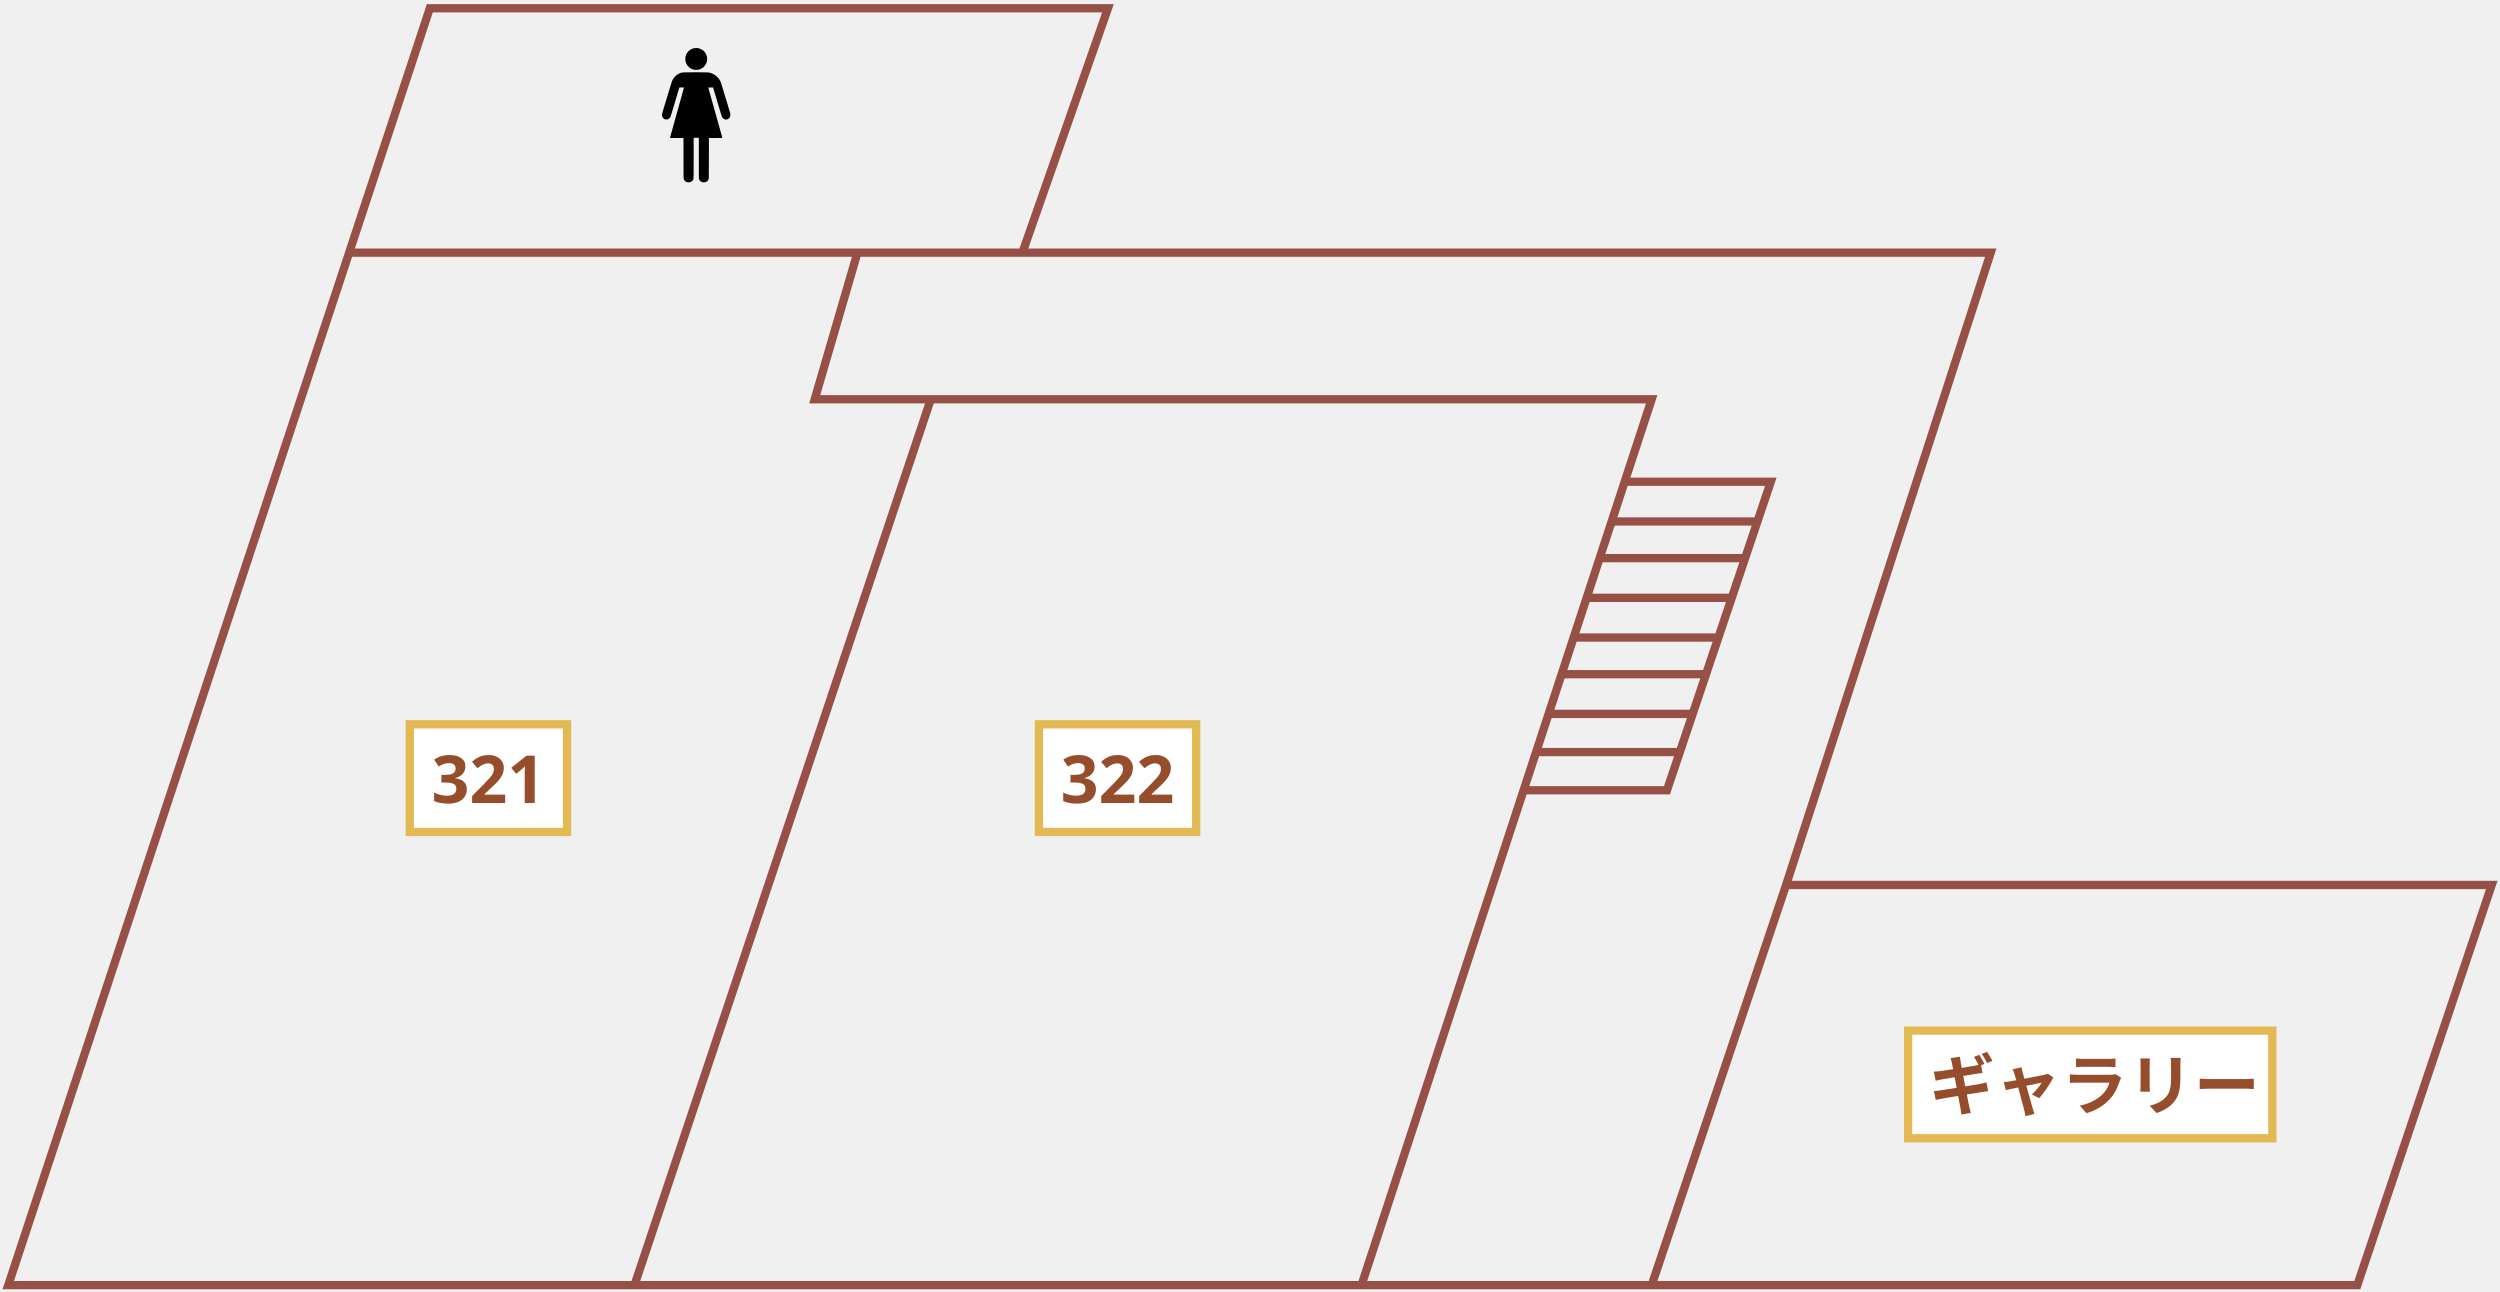
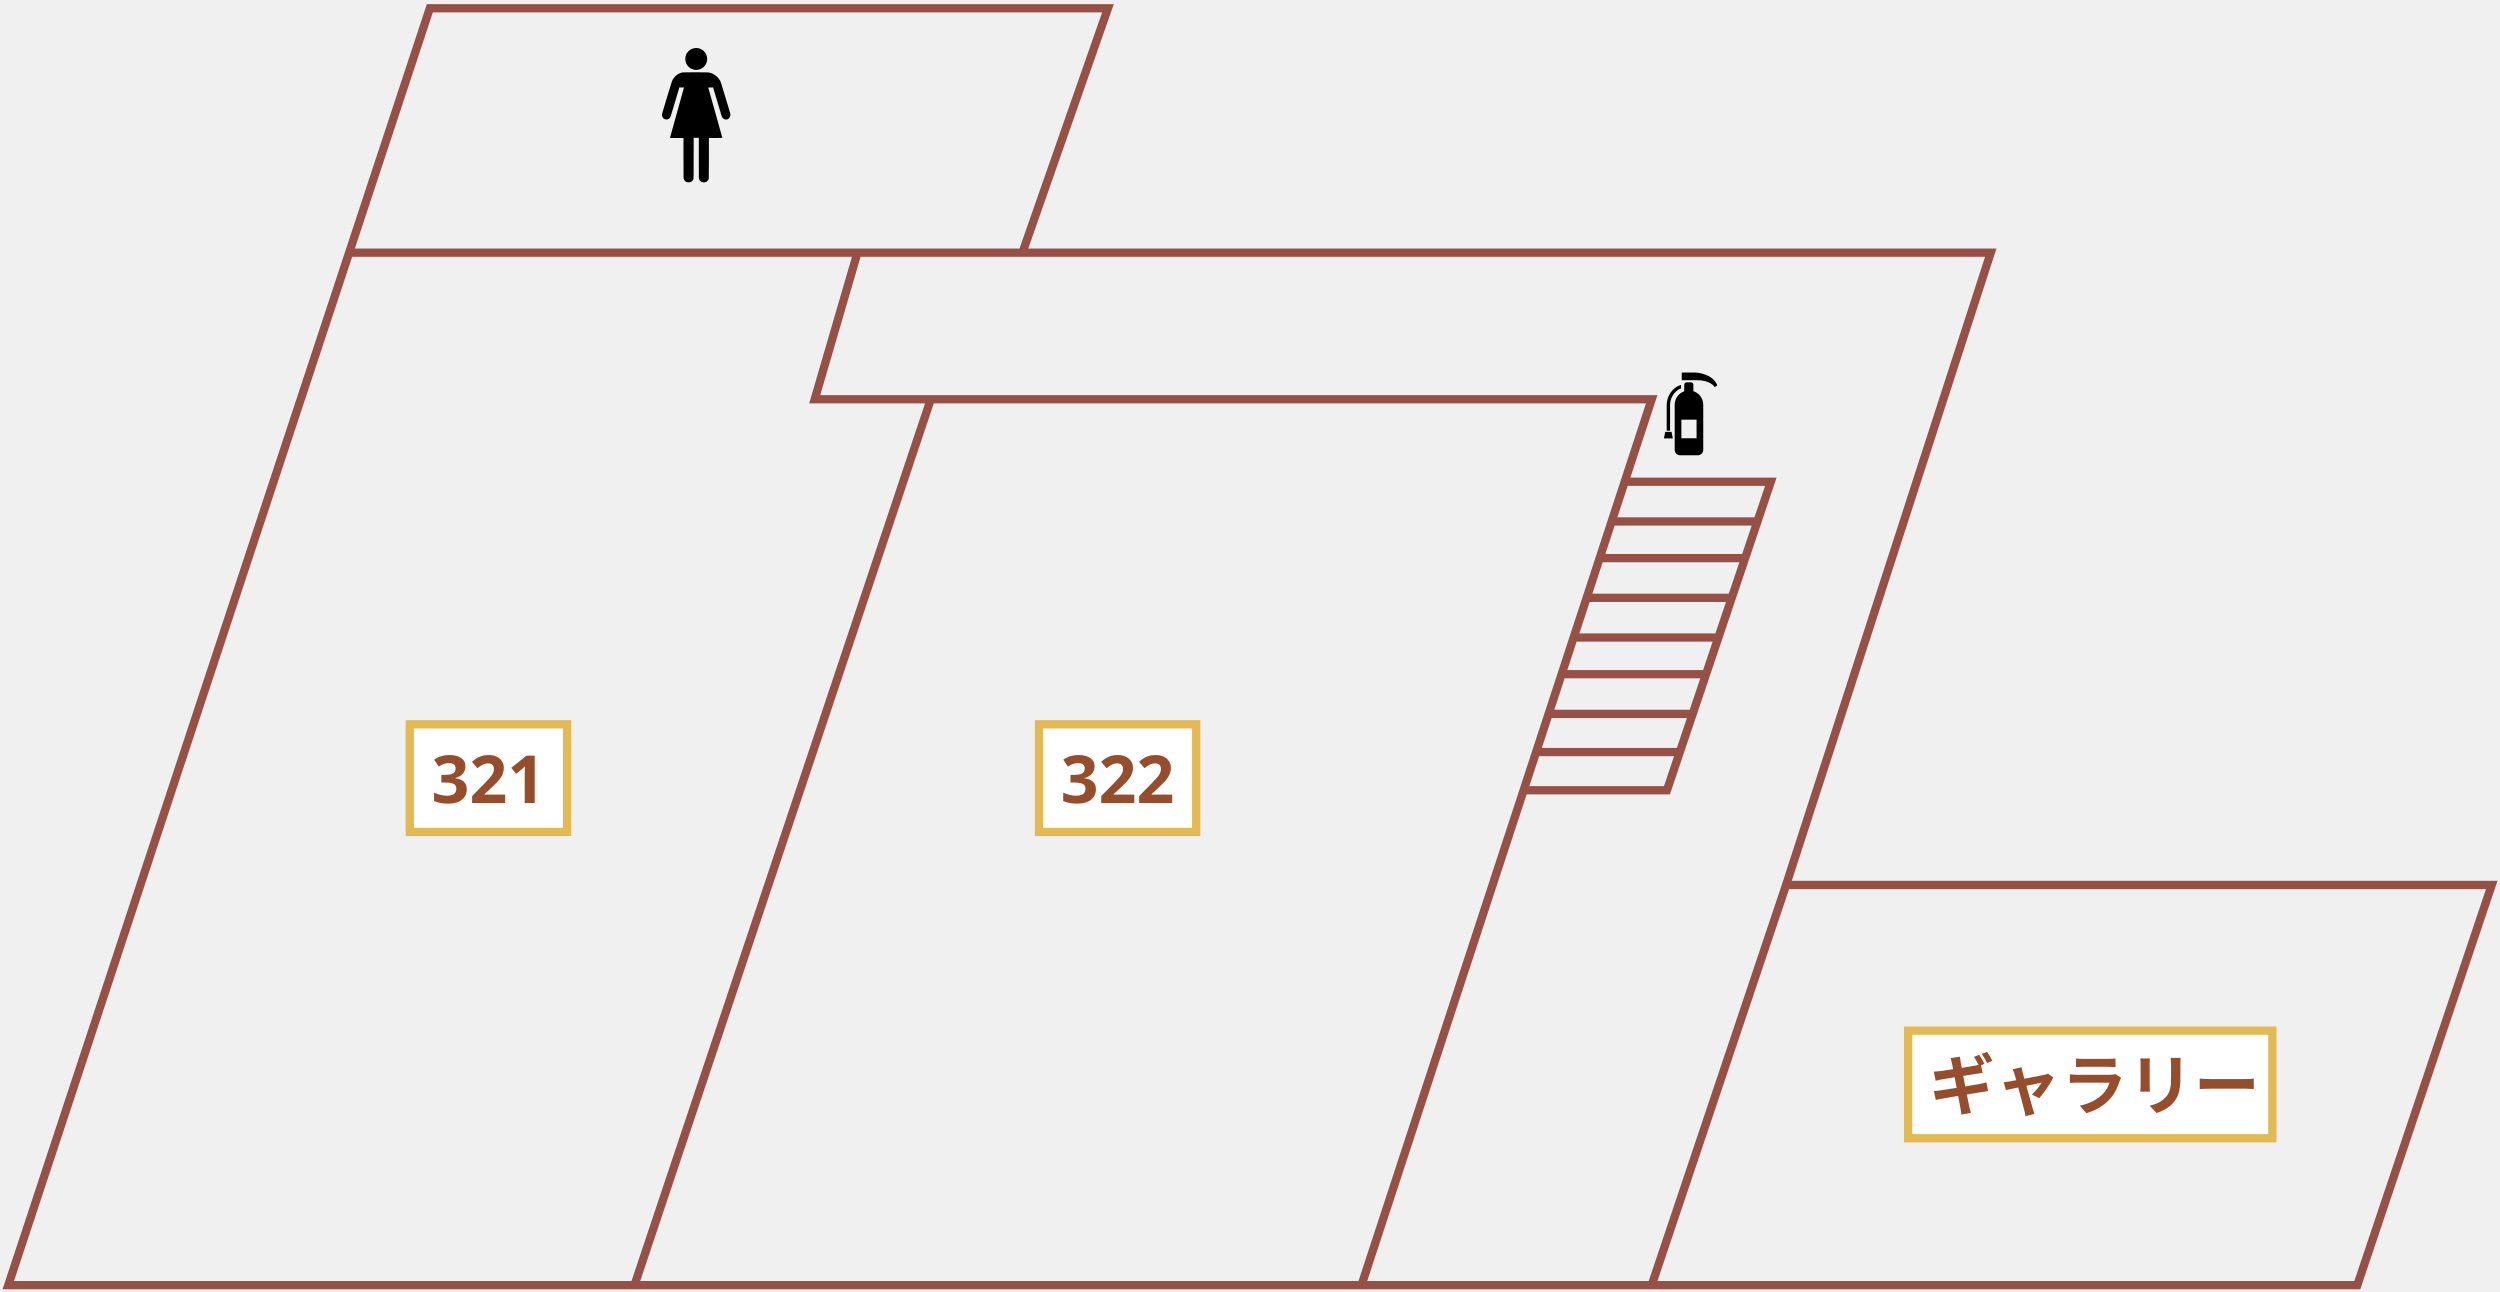
<svg xmlns="http://www.w3.org/2000/svg" width="302" height="156" viewBox="0 0 302 156" fill="none">
  <path d="M123.509 30.52L133.841 1H51.922L42.177 30.52M123.509 30.52H240.483L215.76 106.904M123.509 30.52H103.583M215.76 106.904H301L284.764 155.244H199.524M215.76 106.904L199.524 155.244M76.646 155.244H1L42.177 30.52M76.646 155.244L112.439 48.233M76.646 155.244H164.469M112.439 48.233H98.417L103.583 30.52M112.439 48.233H199.524L196.26 58.196M103.583 30.52H42.177M164.469 155.244H199.524M164.469 155.244L184.051 95.465M184.051 95.465H201.369L202.922 90.852M184.051 95.465L185.562 90.852M196.26 58.196H213.915L212.3 62.993M196.26 58.196L194.689 62.993M194.689 62.993H212.3M194.689 62.993L193.238 67.421M212.3 62.993L210.81 67.421M193.238 67.421H210.81M193.238 67.421L191.667 72.218M210.81 67.421L209.195 72.218M191.667 72.218H209.195M191.667 72.218L190.095 77.015M209.195 72.218L207.58 77.015M190.095 77.015H207.58M190.095 77.015L188.645 81.443M207.58 77.015L206.089 81.443M188.645 81.443H206.089M188.645 81.443L187.073 86.24M206.089 81.443L204.474 86.24M187.073 86.24H204.474M187.073 86.24L185.562 90.852M204.474 86.24L202.922 90.852M185.562 90.852H202.922" stroke="#965045" />
  <path d="M83.888 5.815C83.431 5.898 83.063 6.19 82.886 6.608C82.807 6.791 82.778 6.956 82.785 7.167C82.789 7.284 82.799 7.369 82.817 7.441C82.92 7.829 83.166 8.136 83.515 8.308C84.175 8.633 84.964 8.365 85.287 7.706C85.367 7.542 85.403 7.419 85.419 7.246C85.463 6.763 85.238 6.287 84.837 6.022C84.551 5.834 84.204 5.758 83.888 5.815Z" fill="black" />
  <path d="M82.494 8.746C82.013 8.821 81.611 9.089 81.323 9.524C81.187 9.728 81.223 9.624 80.701 11.341C80.496 12.017 80.272 12.751 80.113 13.279C80.045 13.498 79.984 13.714 79.977 13.761C79.925 14.056 80.08 14.329 80.342 14.411C80.546 14.474 80.753 14.417 80.895 14.26C81.002 14.14 80.987 14.184 81.374 12.882C81.459 12.595 81.582 12.184 81.646 11.969C81.71 11.752 81.83 11.348 81.913 11.07L82.064 10.567H82.34C82.57 10.567 82.617 10.569 82.617 10.584C82.617 10.595 82.576 10.747 82.527 10.924C82.438 11.243 82.173 12.198 81.481 14.684C80.955 16.578 80.942 16.622 80.935 16.646C80.928 16.668 80.973 16.669 81.747 16.669H82.566V19.082C82.566 21.711 82.562 21.574 82.637 21.721C82.703 21.852 82.835 21.959 82.987 22.006C83.088 22.039 83.298 22.035 83.396 21.999C83.582 21.931 83.704 21.806 83.768 21.617C83.789 21.551 83.79 21.434 83.794 19.095L83.797 16.644H84.108H84.418V19.099C84.418 21.551 84.418 21.555 84.445 21.633C84.525 21.872 84.715 22.013 84.983 22.032C85.304 22.053 85.574 21.846 85.622 21.541C85.631 21.486 85.636 20.654 85.636 19.063V16.669H86.448C86.977 16.669 87.26 16.665 87.26 16.656C87.26 16.65 87.169 16.316 87.056 15.918C86.944 15.518 86.802 15.011 86.74 14.791C86.678 14.572 86.536 14.063 86.423 13.662C86.074 12.419 85.993 12.131 85.903 11.81C85.855 11.639 85.758 11.295 85.688 11.045C85.617 10.795 85.56 10.586 85.56 10.579C85.56 10.572 85.674 10.567 85.852 10.567H86.143L86.169 10.658C86.184 10.709 86.207 10.785 86.22 10.827C86.233 10.868 86.29 11.06 86.347 11.252C86.404 11.443 86.499 11.763 86.559 11.962C86.617 12.161 86.706 12.457 86.754 12.618C86.939 13.24 87.023 13.524 87.09 13.751C87.128 13.88 87.173 14.017 87.187 14.056C87.292 14.328 87.532 14.482 87.782 14.436C88.07 14.384 88.256 14.127 88.233 13.814C88.226 13.719 88.216 13.682 87.931 12.749C87.678 11.915 87.27 10.574 87.163 10.218C87.108 10.035 87.043 9.851 87.012 9.784C86.937 9.627 86.797 9.445 86.626 9.281C86.314 8.982 85.956 8.802 85.567 8.746C85.39 8.721 82.655 8.721 82.494 8.746Z" fill="black" />
  <rect x="49.5" y="87.5" width="19" height="13" fill="white" stroke="#E2B953" />
  <path d="M56.221 92.568C56.221 92.829 56.165 93.056 56.053 93.248C55.946 93.44 55.8 93.597 55.613 93.72C55.431 93.843 55.224 93.933 54.989 93.992V94.016C55.447 94.069 55.794 94.208 56.029 94.432C56.269 94.656 56.389 94.957 56.389 95.336C56.389 95.667 56.306 95.965 56.141 96.232C55.981 96.493 55.73 96.701 55.389 96.856C55.053 97.005 54.618 97.08 54.085 97.08C53.77 97.08 53.477 97.053 53.205 97C52.933 96.947 52.677 96.869 52.437 96.768V95.744C52.682 95.867 52.938 95.96 53.205 96.024C53.477 96.088 53.727 96.12 53.957 96.12C54.389 96.12 54.69 96.045 54.861 95.896C55.037 95.747 55.125 95.536 55.125 95.264C55.125 95.104 55.085 94.971 55.005 94.864C54.925 94.752 54.783 94.669 54.581 94.616C54.383 94.557 54.106 94.528 53.749 94.528H53.317V93.6H53.757C54.109 93.6 54.376 93.568 54.557 93.504C54.743 93.435 54.869 93.344 54.933 93.232C55.002 93.115 55.037 92.981 55.037 92.832C55.037 92.629 54.973 92.472 54.845 92.36C54.722 92.243 54.514 92.184 54.221 92.184C54.039 92.184 53.874 92.208 53.725 92.256C53.575 92.299 53.44 92.352 53.317 92.416C53.2 92.48 53.096 92.541 53.005 92.6L52.445 91.768C52.594 91.661 52.76 91.565 52.941 91.48C53.127 91.395 53.333 91.328 53.557 91.28C53.781 91.232 54.032 91.208 54.309 91.208C54.895 91.208 55.359 91.328 55.701 91.568C56.047 91.803 56.221 92.136 56.221 92.568ZM61.023 97H57.031V96.16L58.463 94.712C58.751 94.413 58.983 94.165 59.159 93.968C59.335 93.765 59.463 93.584 59.543 93.424C59.623 93.259 59.663 93.083 59.663 92.896C59.663 92.667 59.599 92.496 59.471 92.384C59.348 92.272 59.18 92.216 58.967 92.216C58.748 92.216 58.535 92.267 58.327 92.368C58.119 92.469 57.9 92.613 57.671 92.8L57.015 92.024C57.18 91.88 57.354 91.747 57.535 91.624C57.722 91.501 57.935 91.403 58.175 91.328C58.42 91.248 58.714 91.208 59.055 91.208C59.428 91.208 59.748 91.277 60.015 91.416C60.287 91.549 60.495 91.733 60.639 91.968C60.788 92.197 60.863 92.459 60.863 92.752C60.863 92.992 60.826 93.213 60.751 93.416C60.682 93.619 60.578 93.816 60.439 94.008C60.306 94.195 60.14 94.389 59.943 94.592C59.746 94.789 59.522 95.005 59.271 95.24L58.535 95.928V95.984H61.023V97ZM64.593 97H63.385V93.696C63.385 93.605 63.385 93.493 63.385 93.36C63.39 93.227 63.396 93.088 63.401 92.944C63.406 92.8 63.412 92.672 63.417 92.56C63.39 92.592 63.332 92.651 63.241 92.736C63.156 92.816 63.076 92.888 63.001 92.952L62.345 93.48L61.761 92.752L63.601 91.288H64.593V97Z" fill="#954D2B" />
  <rect x="125.5" y="87.5" width="19" height="13" fill="white" stroke="#E2B953" />
  <path d="M132.221 92.568C132.221 92.829 132.165 93.056 132.053 93.248C131.946 93.44 131.799 93.597 131.613 93.72C131.431 93.843 131.223 93.933 130.989 93.992V94.016C131.447 94.069 131.794 94.208 132.029 94.432C132.269 94.656 132.389 94.957 132.389 95.336C132.389 95.667 132.306 95.965 132.141 96.232C131.981 96.493 131.73 96.701 131.389 96.856C131.053 97.005 130.618 97.08 130.085 97.08C129.77 97.08 129.477 97.053 129.205 97C128.933 96.947 128.677 96.869 128.437 96.768V95.744C128.682 95.867 128.938 95.96 129.205 96.024C129.477 96.088 129.727 96.12 129.957 96.12C130.389 96.12 130.69 96.045 130.861 95.896C131.037 95.747 131.125 95.536 131.125 95.264C131.125 95.104 131.085 94.971 131.005 94.864C130.925 94.752 130.783 94.669 130.581 94.616C130.383 94.557 130.106 94.528 129.749 94.528H129.317V93.6H129.757C130.109 93.6 130.375 93.568 130.557 93.504C130.743 93.435 130.869 93.344 130.933 93.232C131.002 93.115 131.037 92.981 131.037 92.832C131.037 92.629 130.973 92.472 130.845 92.36C130.722 92.243 130.514 92.184 130.221 92.184C130.039 92.184 129.874 92.208 129.725 92.256C129.575 92.299 129.439 92.352 129.317 92.416C129.199 92.48 129.095 92.541 129.005 92.6L128.445 91.768C128.594 91.661 128.759 91.565 128.941 91.48C129.127 91.395 129.333 91.328 129.557 91.28C129.781 91.232 130.031 91.208 130.309 91.208C130.895 91.208 131.359 91.328 131.701 91.568C132.047 91.803 132.221 92.136 132.221 92.568ZM137.023 97H133.031V96.16L134.463 94.712C134.751 94.413 134.983 94.165 135.159 93.968C135.335 93.765 135.463 93.584 135.543 93.424C135.623 93.259 135.663 93.083 135.663 92.896C135.663 92.667 135.599 92.496 135.471 92.384C135.348 92.272 135.18 92.216 134.967 92.216C134.748 92.216 134.535 92.267 134.327 92.368C134.119 92.469 133.9 92.613 133.671 92.8L133.015 92.024C133.18 91.88 133.354 91.747 133.535 91.624C133.722 91.501 133.935 91.403 134.175 91.328C134.42 91.248 134.714 91.208 135.055 91.208C135.428 91.208 135.748 91.277 136.015 91.416C136.287 91.549 136.495 91.733 136.639 91.968C136.788 92.197 136.863 92.459 136.863 92.752C136.863 92.992 136.826 93.213 136.751 93.416C136.682 93.619 136.578 93.816 136.439 94.008C136.306 94.195 136.14 94.389 135.943 94.592C135.746 94.789 135.522 95.005 135.271 95.24L134.535 95.928V95.984H137.023V97ZM141.601 97H137.609V96.16L139.041 94.712C139.329 94.413 139.561 94.165 139.737 93.968C139.913 93.765 140.041 93.584 140.121 93.424C140.201 93.259 140.241 93.083 140.241 92.896C140.241 92.667 140.177 92.496 140.049 92.384C139.926 92.272 139.758 92.216 139.545 92.216C139.326 92.216 139.113 92.267 138.905 92.368C138.697 92.469 138.478 92.613 138.249 92.8L137.593 92.024C137.758 91.88 137.932 91.747 138.113 91.624C138.3 91.501 138.513 91.403 138.753 91.328C138.998 91.248 139.292 91.208 139.633 91.208C140.006 91.208 140.326 91.277 140.593 91.416C140.865 91.549 141.073 91.733 141.217 91.968C141.366 92.197 141.441 92.459 141.441 92.752C141.441 92.992 141.404 93.213 141.329 93.416C141.26 93.619 141.156 93.816 141.017 94.008C140.884 94.195 140.718 94.389 140.521 94.592C140.324 94.789 140.1 95.005 139.849 95.24L139.113 95.928V95.984H141.601V97Z" fill="#954D2B" />
  <rect x="230.5" y="124.5" width="44" height="13" fill="white" stroke="#E2B953" />
  <path d="M239.088 127.416C239.288 127.704 239.568 128.216 239.72 128.512L239.08 128.784C238.912 128.456 238.672 127.984 238.456 127.672L239.088 127.416ZM240.032 127.056C240.24 127.352 240.536 127.864 240.68 128.144L240.04 128.416C239.88 128.08 239.616 127.616 239.4 127.312L240.032 127.056ZM235.792 128.432C235.744 128.208 235.688 128.016 235.624 127.824L236.76 127.648C236.776 127.8 236.808 128.072 236.84 128.264C236.92 128.792 237.712 132.84 237.88 133.656C237.936 133.888 238.008 134.176 238.08 134.44L236.928 134.64C236.888 134.344 236.872 134.072 236.816 133.832C236.696 133.112 235.92 129.08 235.792 128.432ZM233.608 129.456C233.856 129.44 234.096 129.424 234.352 129.392C235.032 129.312 237.832 128.88 238.552 128.736C238.8 128.688 239.104 128.624 239.296 128.568L239.496 129.616C239.32 129.632 238.992 129.68 238.752 129.712C237.904 129.848 235.152 130.288 234.552 130.392C234.304 130.44 234.096 130.488 233.824 130.552L233.608 129.456ZM233.616 131.8C233.824 131.792 234.192 131.752 234.44 131.712C235.296 131.592 238.216 131.12 239.136 130.944C239.448 130.88 239.744 130.816 239.96 130.752L240.168 131.808C239.952 131.824 239.624 131.888 239.328 131.936C238.312 132.088 235.432 132.56 234.64 132.712C234.296 132.768 234.024 132.824 233.84 132.872L233.616 131.8ZM244.2 128.92C244.224 129.112 244.28 129.32 244.328 129.528C244.6 130.488 245.352 133.24 245.552 133.904C245.592 134.048 245.704 134.4 245.76 134.56L244.68 134.832C244.648 134.616 244.6 134.352 244.536 134.128C244.336 133.432 243.608 130.576 243.352 129.744C243.296 129.544 243.208 129.344 243.12 129.176L244.2 128.92ZM248.04 130.16C247.696 130.856 246.896 132.064 246.336 132.656L245.448 132.216C245.864 131.848 246.416 131.176 246.632 130.784C246.216 130.856 242.96 131.536 242.304 131.68L242.056 130.728C242.304 130.704 242.528 130.68 242.792 130.632C243.224 130.568 246.424 129.96 246.992 129.832C247.128 129.8 247.288 129.752 247.392 129.704L248.04 130.16ZM250.784 127.864C251 127.896 251.344 127.912 251.616 127.912C252.12 127.912 254.224 127.912 254.688 127.912C254.944 127.912 255.336 127.896 255.552 127.864V128.904C255.344 128.888 254.968 128.872 254.672 128.872C254.232 128.872 252.088 128.872 251.616 128.872C251.352 128.872 251.016 128.88 250.784 128.904V127.864ZM256.232 130.192C256.176 130.296 256.104 130.44 256.08 130.52C255.832 131.296 255.488 132.08 254.896 132.736C254.088 133.64 253.064 134.176 252.04 134.472L251.24 133.568C252.448 133.312 253.4 132.792 254.016 132.16C254.44 131.728 254.696 131.224 254.832 130.784C254.432 130.784 251.688 130.784 250.976 130.784C250.776 130.784 250.376 130.792 250.04 130.816V129.776C250.384 129.808 250.72 129.832 250.976 129.832C251.52 129.832 254.384 129.832 254.928 129.832C255.192 129.832 255.408 129.8 255.52 129.744L256.232 130.192ZM263.416 127.792C263.4 128.016 263.392 128.272 263.392 128.6C263.392 129.008 263.392 129.784 263.392 130.176C263.392 131.904 263.056 132.64 262.456 133.296C261.928 133.88 261.104 134.264 260.52 134.456L259.68 133.568C260.48 133.384 261.12 133.08 261.608 132.56C262.152 131.96 262.264 131.36 262.264 130.112C262.264 129.712 262.264 128.944 262.264 128.6C262.264 128.272 262.24 128.016 262.208 127.792H263.416ZM259.712 127.864C259.696 128.048 259.68 128.224 259.68 128.472C259.68 128.824 259.68 130.728 259.68 131.176C259.68 131.376 259.696 131.688 259.712 131.872H258.544C258.56 131.728 258.584 131.416 258.584 131.168C258.584 130.712 258.584 128.824 258.584 128.472C258.584 128.328 258.576 128.048 258.552 127.864H259.712ZM265.728 130.296C266.024 130.32 266.6 130.352 267.016 130.352C267.96 130.352 270.6 130.352 271.312 130.352C271.688 130.352 272.04 130.312 272.256 130.296V131.56C272.064 131.552 271.656 131.512 271.32 131.512C270.592 131.512 267.96 131.512 267.016 131.512C266.568 131.512 266.032 131.536 265.728 131.56V130.296Z" fill="#954D2B" />
+   <path d="M204.75 45C204.44 45 203.157 45 203.157 45V45.929C203.157 45.929 204.042 45.929 204.971 45.929C206.697 45.929 207.14 46.77 207.14 46.77C207.14 46.77 207.14 46.77 207.449 46.549C206.918 45.177 205.06 45 204.75 45Z" fill="black" />
+   <path d="M201.157 52.167L201 52.958H202.08L201.923 52.167H201.157Z" fill="black" />
+   <path d="M204.559 47.251V46.475C204.559 46.317 204.431 46.189 204.272 46.189H203.739C203.58 46.189 203.453 46.317 203.453 46.475V47.267C202.782 47.503 202.302 48.142 202.302 48.894V54.336C202.302 54.703 202.599 55 202.966 55H205.09C205.456 55 205.753 54.703 205.753 54.336V48.894C205.753 48.126 205.252 47.475 204.559 47.251ZM204.946 52.942H203.109V50.698H204.946V52.942Z" fill="black" />
+   <path d="M201.745 48.925C201.745 48.169 202.132 47.476 202.746 47.074L202.748 47.073L202.748 47.073C202.751 47.07 202.875 46.992 203.071 46.926V46.5C202.747 46.587 202.542 46.72 202.522 46.733C202.522 46.733 202.522 46.733 202.522 46.733C202.522 46.733 202.52 46.734 202.52 46.735L202.52 46.735C201.794 47.212 201.337 48.03 201.337 48.925V52.027H201.745V48.925ZM202.751 47.071L202.749 47.073L202.749 47.072L202.751 47.071Z" fill="black" />
</svg>
